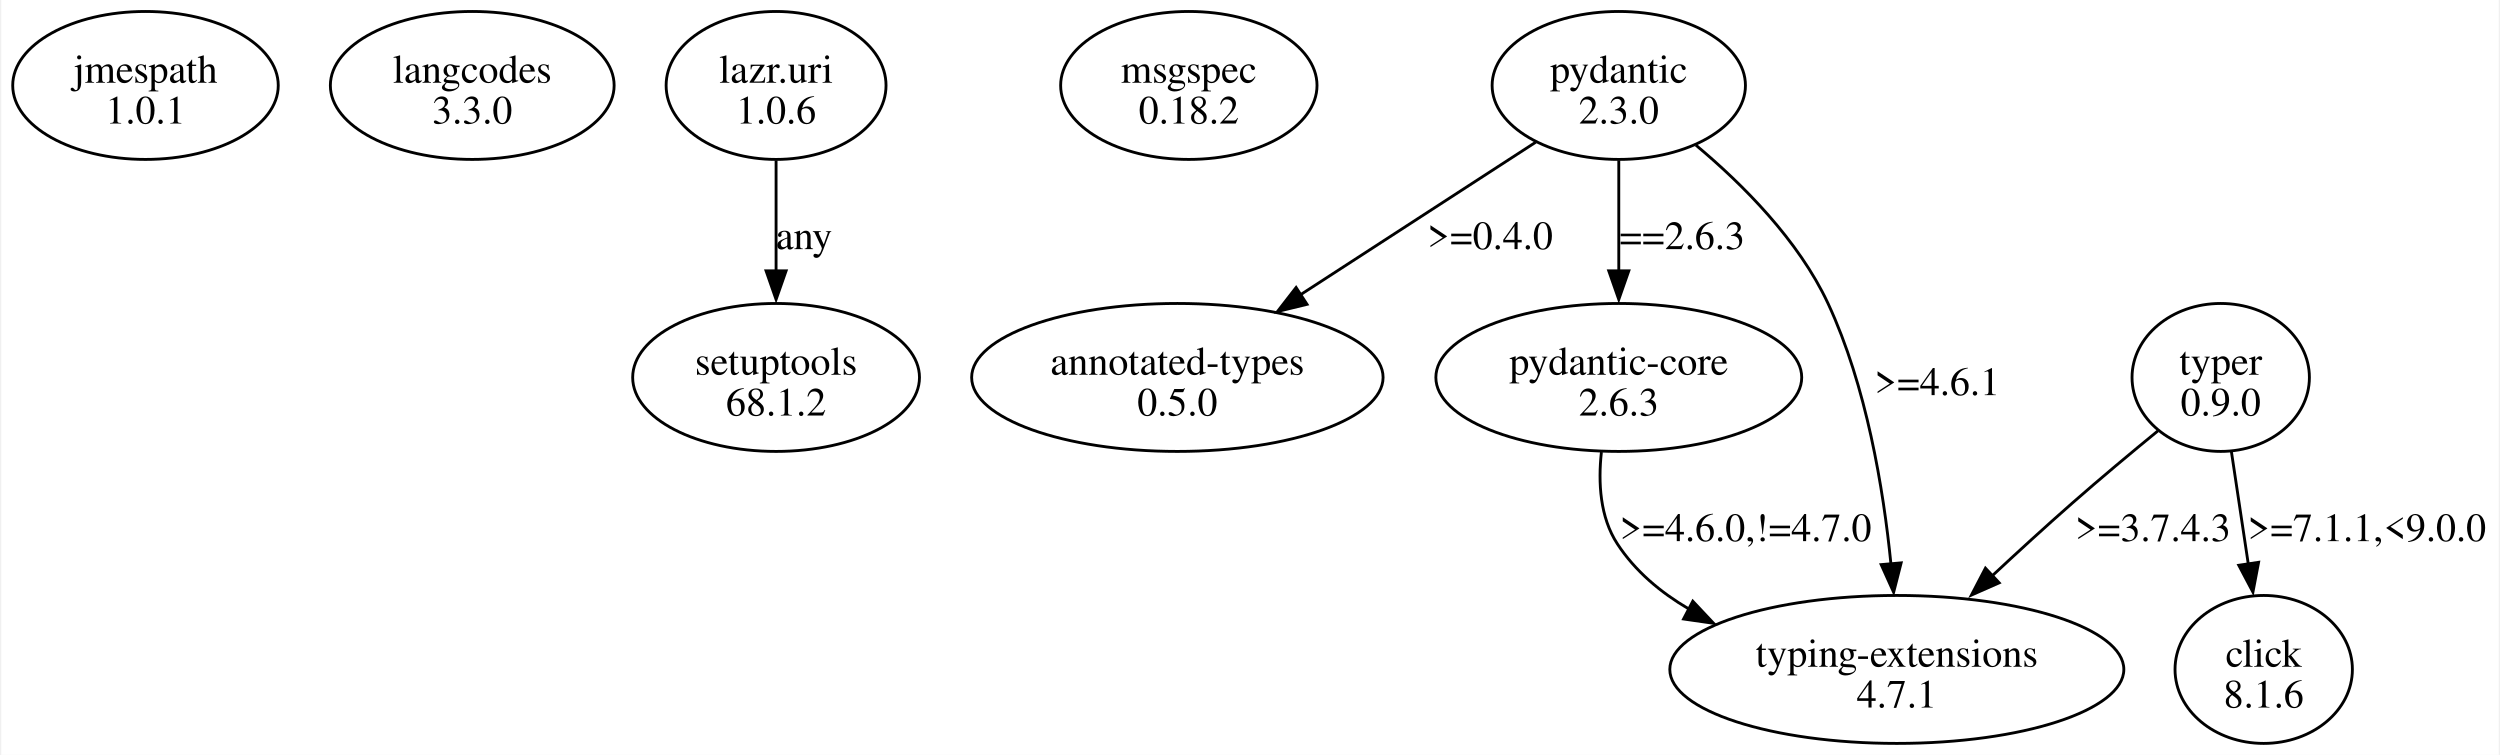
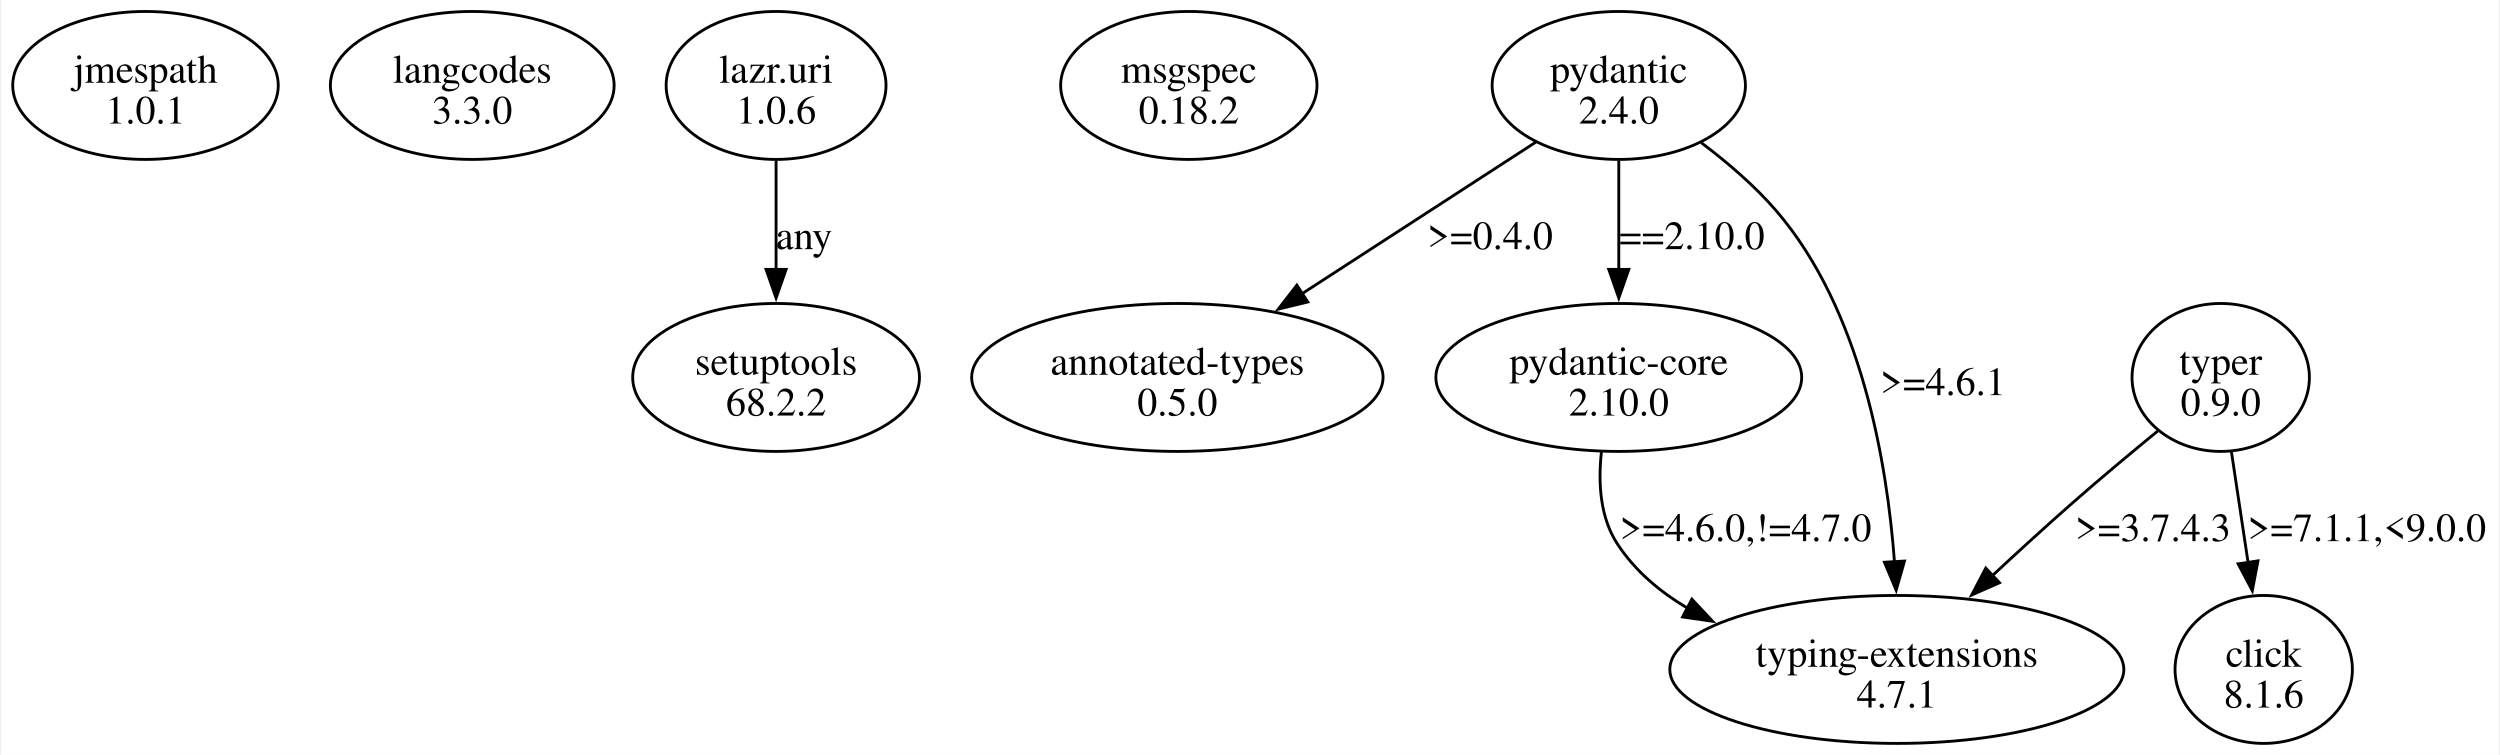
<svg xmlns="http://www.w3.org/2000/svg" width="871pt" height="263pt" viewBox="0.00 0.00 871.32 263.36">
  <g id="graph0" class="graph" transform="scale(1 1) rotate(0) translate(4 259.36)">
    <polygon fill="white" stroke="none" points="-4,4 -4,-259.36 867.32,-259.36 867.32,4 -4,4" />
    <g id="node1" class="node">
      <ellipse fill="none" stroke="black" cx="46.32" cy="-229.55" rx="46.32" ry="25.81" />
      <text text-anchor="middle" x="46.32" y="-230.5" font-family="Times,serif" font-size="14.00">jmespath</text>
      <text text-anchor="middle" x="46.32" y="-216.25" font-family="Times,serif" font-size="14.00">1.0.1</text>
    </g>
    <g id="node2" class="node">
      <ellipse fill="none" stroke="black" cx="160.32" cy="-229.55" rx="49.5" ry="25.81" />
      <text text-anchor="middle" x="160.32" y="-230.5" font-family="Times,serif" font-size="14.00">langcodes</text>
      <text text-anchor="middle" x="160.32" y="-216.25" font-family="Times,serif" font-size="14.00">3.3.0</text>
    </g>
    <g id="node3" class="node">
      <ellipse fill="none" stroke="black" cx="266.32" cy="-229.55" rx="38.36" ry="25.81" />
      <text text-anchor="middle" x="266.32" y="-230.5" font-family="Times,serif" font-size="14.00">lazr.uri</text>
      <text text-anchor="middle" x="266.32" y="-216.25" font-family="Times,serif" font-size="14.00">1.0.6</text>
    </g>
    <g id="node4" class="node">
      <ellipse fill="none" stroke="black" cx="266.32" cy="-127.68" rx="50.03" ry="25.81" />
      <text text-anchor="middle" x="266.32" y="-128.63" font-family="Times,serif" font-size="14.00">setuptools</text>
-       <text text-anchor="middle" x="266.32" y="-114.38" font-family="Times,serif" font-size="14.00">68.1.2</text>
+       <text text-anchor="middle" x="266.32" y="-114.38" font-family="Times,serif" font-size="14.00">68.2.2</text>
    </g>
    <g id="edge1" class="edge">
-       <path fill="none" stroke="black" d="M266.32,-203.35C266.32,-191.64 266.32,-177.5 266.32,-164.69" />
-       <polygon fill="black" stroke="black" points="269.82,-164.87 266.32,-154.87 262.82,-164.87 269.82,-164.87" />
+       <path fill="none" stroke="black" d="M266.32,-203.35C266.32,-191.75 266.32,-177.79 266.32,-165.08" />
+       <polygon fill="black" stroke="black" points="269.82,-165.38 266.32,-155.38 262.82,-165.38 269.82,-165.38" />
      <text text-anchor="middle" x="276.07" y="-172.44" font-family="Times,serif" font-size="14.00">any</text>
    </g>
    <g id="node5" class="node">
      <ellipse fill="none" stroke="black" cx="410.32" cy="-229.55" rx="44.72" ry="25.81" />
      <text text-anchor="middle" x="410.32" y="-230.5" font-family="Times,serif" font-size="14.00">msgspec</text>
      <text text-anchor="middle" x="410.32" y="-216.25" font-family="Times,serif" font-size="14.00">0.18.2</text>
    </g>
    <g id="node6" class="node">
      <ellipse fill="none" stroke="black" cx="560.32" cy="-229.55" rx="44.19" ry="25.81" />
      <text text-anchor="middle" x="560.32" y="-230.5" font-family="Times,serif" font-size="14.00">pydantic</text>
-       <text text-anchor="middle" x="560.32" y="-216.25" font-family="Times,serif" font-size="14.00">2.3.0</text>
+       <text text-anchor="middle" x="560.32" y="-216.25" font-family="Times,serif" font-size="14.00">2.4.0</text>
    </g>
    <g id="node7" class="node">
      <ellipse fill="none" stroke="black" cx="406.32" cy="-127.68" rx="71.77" ry="25.81" />
      <text text-anchor="middle" x="406.32" y="-128.63" font-family="Times,serif" font-size="14.00">annotated-types</text>
      <text text-anchor="middle" x="406.32" y="-114.38" font-family="Times,serif" font-size="14.00">0.5.0</text>
    </g>
    <g id="edge2" class="edge">
-       <path fill="none" stroke="black" d="M531.35,-209.76C508.2,-194.75 475.41,-173.49 449.22,-156.5" />
-       <polygon fill="black" stroke="black" points="451.55,-153.19 441.25,-150.69 447.74,-159.06 451.55,-153.19" />
+       <path fill="none" stroke="black" d="M531.35,-209.76C508.4,-194.88 475.98,-173.86 449.9,-156.95" />
+       <polygon fill="black" stroke="black" points="451.82,-154.01 441.52,-151.51 448.01,-159.89 451.82,-154.01" />
      <text text-anchor="middle" x="515.44" y="-172.44" font-family="Times,serif" font-size="14.00">&gt;=0.4.0</text>
    </g>
    <g id="node8" class="node">
      <ellipse fill="none" stroke="black" cx="560.32" cy="-127.68" rx="63.82" ry="25.81" />
      <text text-anchor="middle" x="560.32" y="-128.63" font-family="Times,serif" font-size="14.00">pydantic-core</text>
-       <text text-anchor="middle" x="560.32" y="-114.38" font-family="Times,serif" font-size="14.00">2.6.3</text>
+       <text text-anchor="middle" x="560.32" y="-114.38" font-family="Times,serif" font-size="14.00">2.10.0</text>
    </g>
    <g id="edge3" class="edge">
-       <path fill="none" stroke="black" d="M560.32,-203.35C560.32,-191.64 560.32,-177.5 560.32,-164.69" />
-       <polygon fill="black" stroke="black" points="563.82,-164.87 560.32,-154.87 556.82,-164.87 563.82,-164.87" />
-       <text text-anchor="middle" x="582.44" y="-172.44" font-family="Times,serif" font-size="14.00">==2.6.3</text>
+       <path fill="none" stroke="black" d="M560.32,-203.35C560.32,-191.75 560.32,-177.79 560.32,-165.08" />
+       <polygon fill="black" stroke="black" points="563.82,-165.38 560.32,-155.38 556.82,-165.38 563.82,-165.38" />
+       <text text-anchor="middle" x="585.82" y="-172.44" font-family="Times,serif" font-size="14.00">==2.10.0</text>
    </g>
    <g id="node9" class="node">
      <ellipse fill="none" stroke="black" cx="657.32" cy="-25.81" rx="79.2" ry="25.81" />
      <text text-anchor="middle" x="657.32" y="-26.76" font-family="Times,serif" font-size="14.00">typing-extensions</text>
      <text text-anchor="middle" x="657.32" y="-12.51" font-family="Times,serif" font-size="14.00">4.7.1</text>
    </g>
    <g id="edge4" class="edge">
-       <path fill="none" stroke="black" d="M587.24,-208.7C603.51,-195.1 623.03,-175.57 633.32,-153.49 646.73,-124.68 652.65,-88.85 655.26,-62.66" />
-       <polygon fill="black" stroke="black" points="658.83,-62.99 656.21,-52.72 651.86,-62.38 658.83,-62.99" />
-       <text text-anchor="middle" x="671.44" y="-121.5" font-family="Times,serif" font-size="14.00">&gt;=4.6.1</text>
+       <path fill="none" stroke="black" d="M589.05,-209.61C598.12,-202.78 607.75,-194.55 615.32,-185.74 644.87,-151.3 653.91,-98.32 656.52,-63.12" />
+       <polygon fill="black" stroke="black" points="660,-63.62 657.09,-53.43 653.01,-63.21 660,-63.62" />
+       <text text-anchor="middle" x="673.44" y="-121.5" font-family="Times,serif" font-size="14.00">&gt;=4.6.1</text>
    </g>
    <g id="edge5" class="edge">
-       <path fill="none" stroke="black" d="M554.26,-101.65C553.09,-90.99 553.75,-78.91 559.82,-69.62 566.02,-60.12 574.86,-52.71 584.7,-46.94" />
-       <polygon fill="black" stroke="black" points="586.14,-49.62 593.4,-41.9 582.91,-43.41 586.14,-49.62" />
+       <path fill="none" stroke="black" d="M554.26,-101.65C553.09,-90.99 553.75,-78.91 559.82,-69.62 565.96,-60.22 574.67,-52.86 584.4,-47.12" />
+       <polygon fill="black" stroke="black" points="585.82,-50.33 593.06,-42.6 582.57,-44.12 585.82,-50.33" />
      <text text-anchor="middle" x="604.57" y="-70.57" font-family="Times,serif" font-size="14.00">&gt;=4.6.0,!=4.7.0</text>
    </g>
    <g id="node10" class="node">
      <ellipse fill="none" stroke="black" cx="770.32" cy="-127.68" rx="30.94" ry="25.81" />
      <text text-anchor="middle" x="770.32" y="-128.63" font-family="Times,serif" font-size="14.00">typer</text>
      <text text-anchor="middle" x="770.32" y="-114.38" font-family="Times,serif" font-size="14.00">0.9.0</text>
    </g>
    <g id="edge7" class="edge">
-       <path fill="none" stroke="black" d="M748.42,-109.05C739.11,-101.43 728.2,-92.33 718.57,-83.87 709.19,-75.64 699.21,-66.51 690.1,-58.01" />
-       <polygon fill="black" stroke="black" points="693.03,-56.03 683.34,-51.75 688.24,-61.14 693.03,-56.03" />
+       <path fill="none" stroke="black" d="M748.42,-109.05C739.11,-101.43 728.2,-92.33 718.57,-83.87 709.38,-75.8 699.62,-66.88 690.65,-58.53" />
+       <polygon fill="black" stroke="black" points="693.14,-56.06 683.44,-51.78 688.35,-61.17 693.14,-56.06" />
      <text text-anchor="middle" x="746.69" y="-70.57" font-family="Times,serif" font-size="14.00">&gt;=3.7.4.3</text>
    </g>
    <g id="node11" class="node">
      <ellipse fill="none" stroke="black" cx="785.32" cy="-25.81" rx="30.94" ry="25.81" />
      <text text-anchor="middle" x="785.32" y="-26.76" font-family="Times,serif" font-size="14.00">click</text>
      <text text-anchor="middle" x="785.32" y="-12.51" font-family="Times,serif" font-size="14.00">8.1.6</text>
    </g>
    <g id="edge6" class="edge">
-       <path fill="none" stroke="black" d="M774.06,-101.73C775.85,-89.82 778.03,-75.34 779.98,-62.31" />
-       <polygon fill="black" stroke="black" points="783.54,-63.19 781.56,-52.78 776.62,-62.15 783.54,-63.19" />
+       <path fill="none" stroke="black" d="M774.06,-101.73C775.82,-90.06 777.94,-75.92 779.87,-63.09" />
+       <polygon fill="black" stroke="black" points="783.32,-63.69 781.34,-53.28 776.39,-62.65 783.32,-63.69" />
      <text text-anchor="middle" x="821.32" y="-70.57" font-family="Times,serif" font-size="14.00">&gt;=7.1.1,&lt;9.0.0</text>
    </g>
  </g>
</svg>
